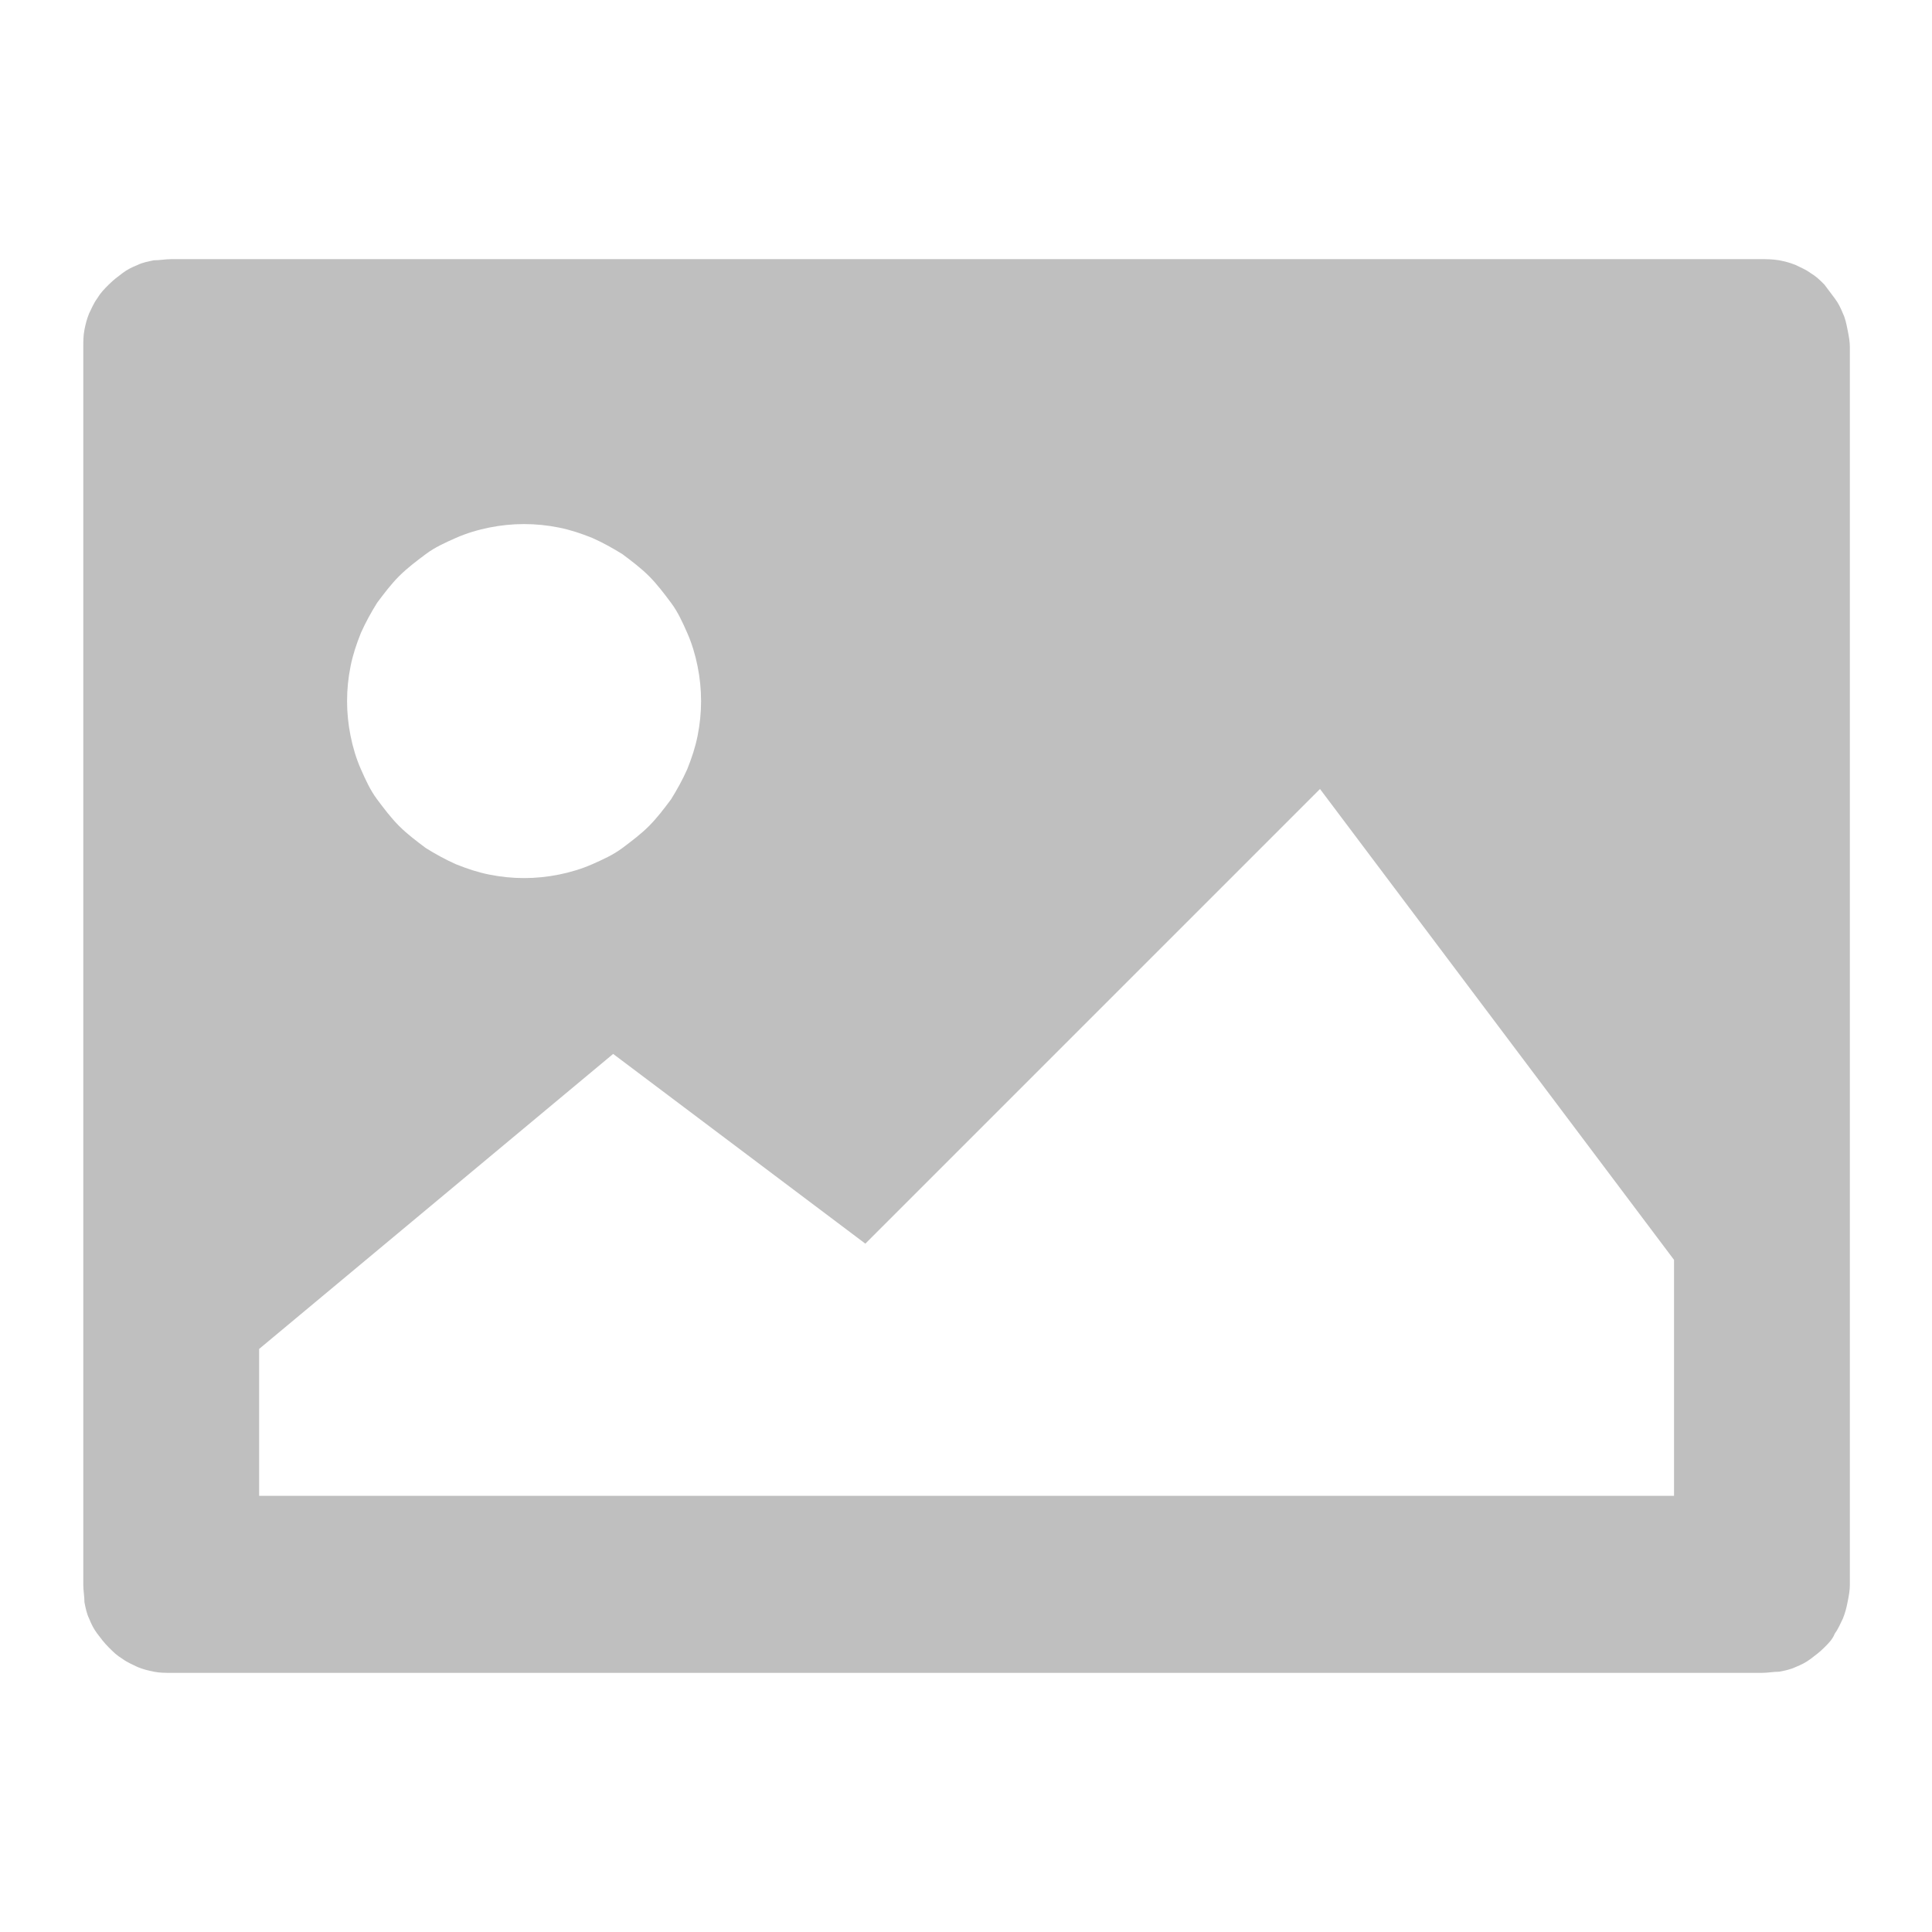
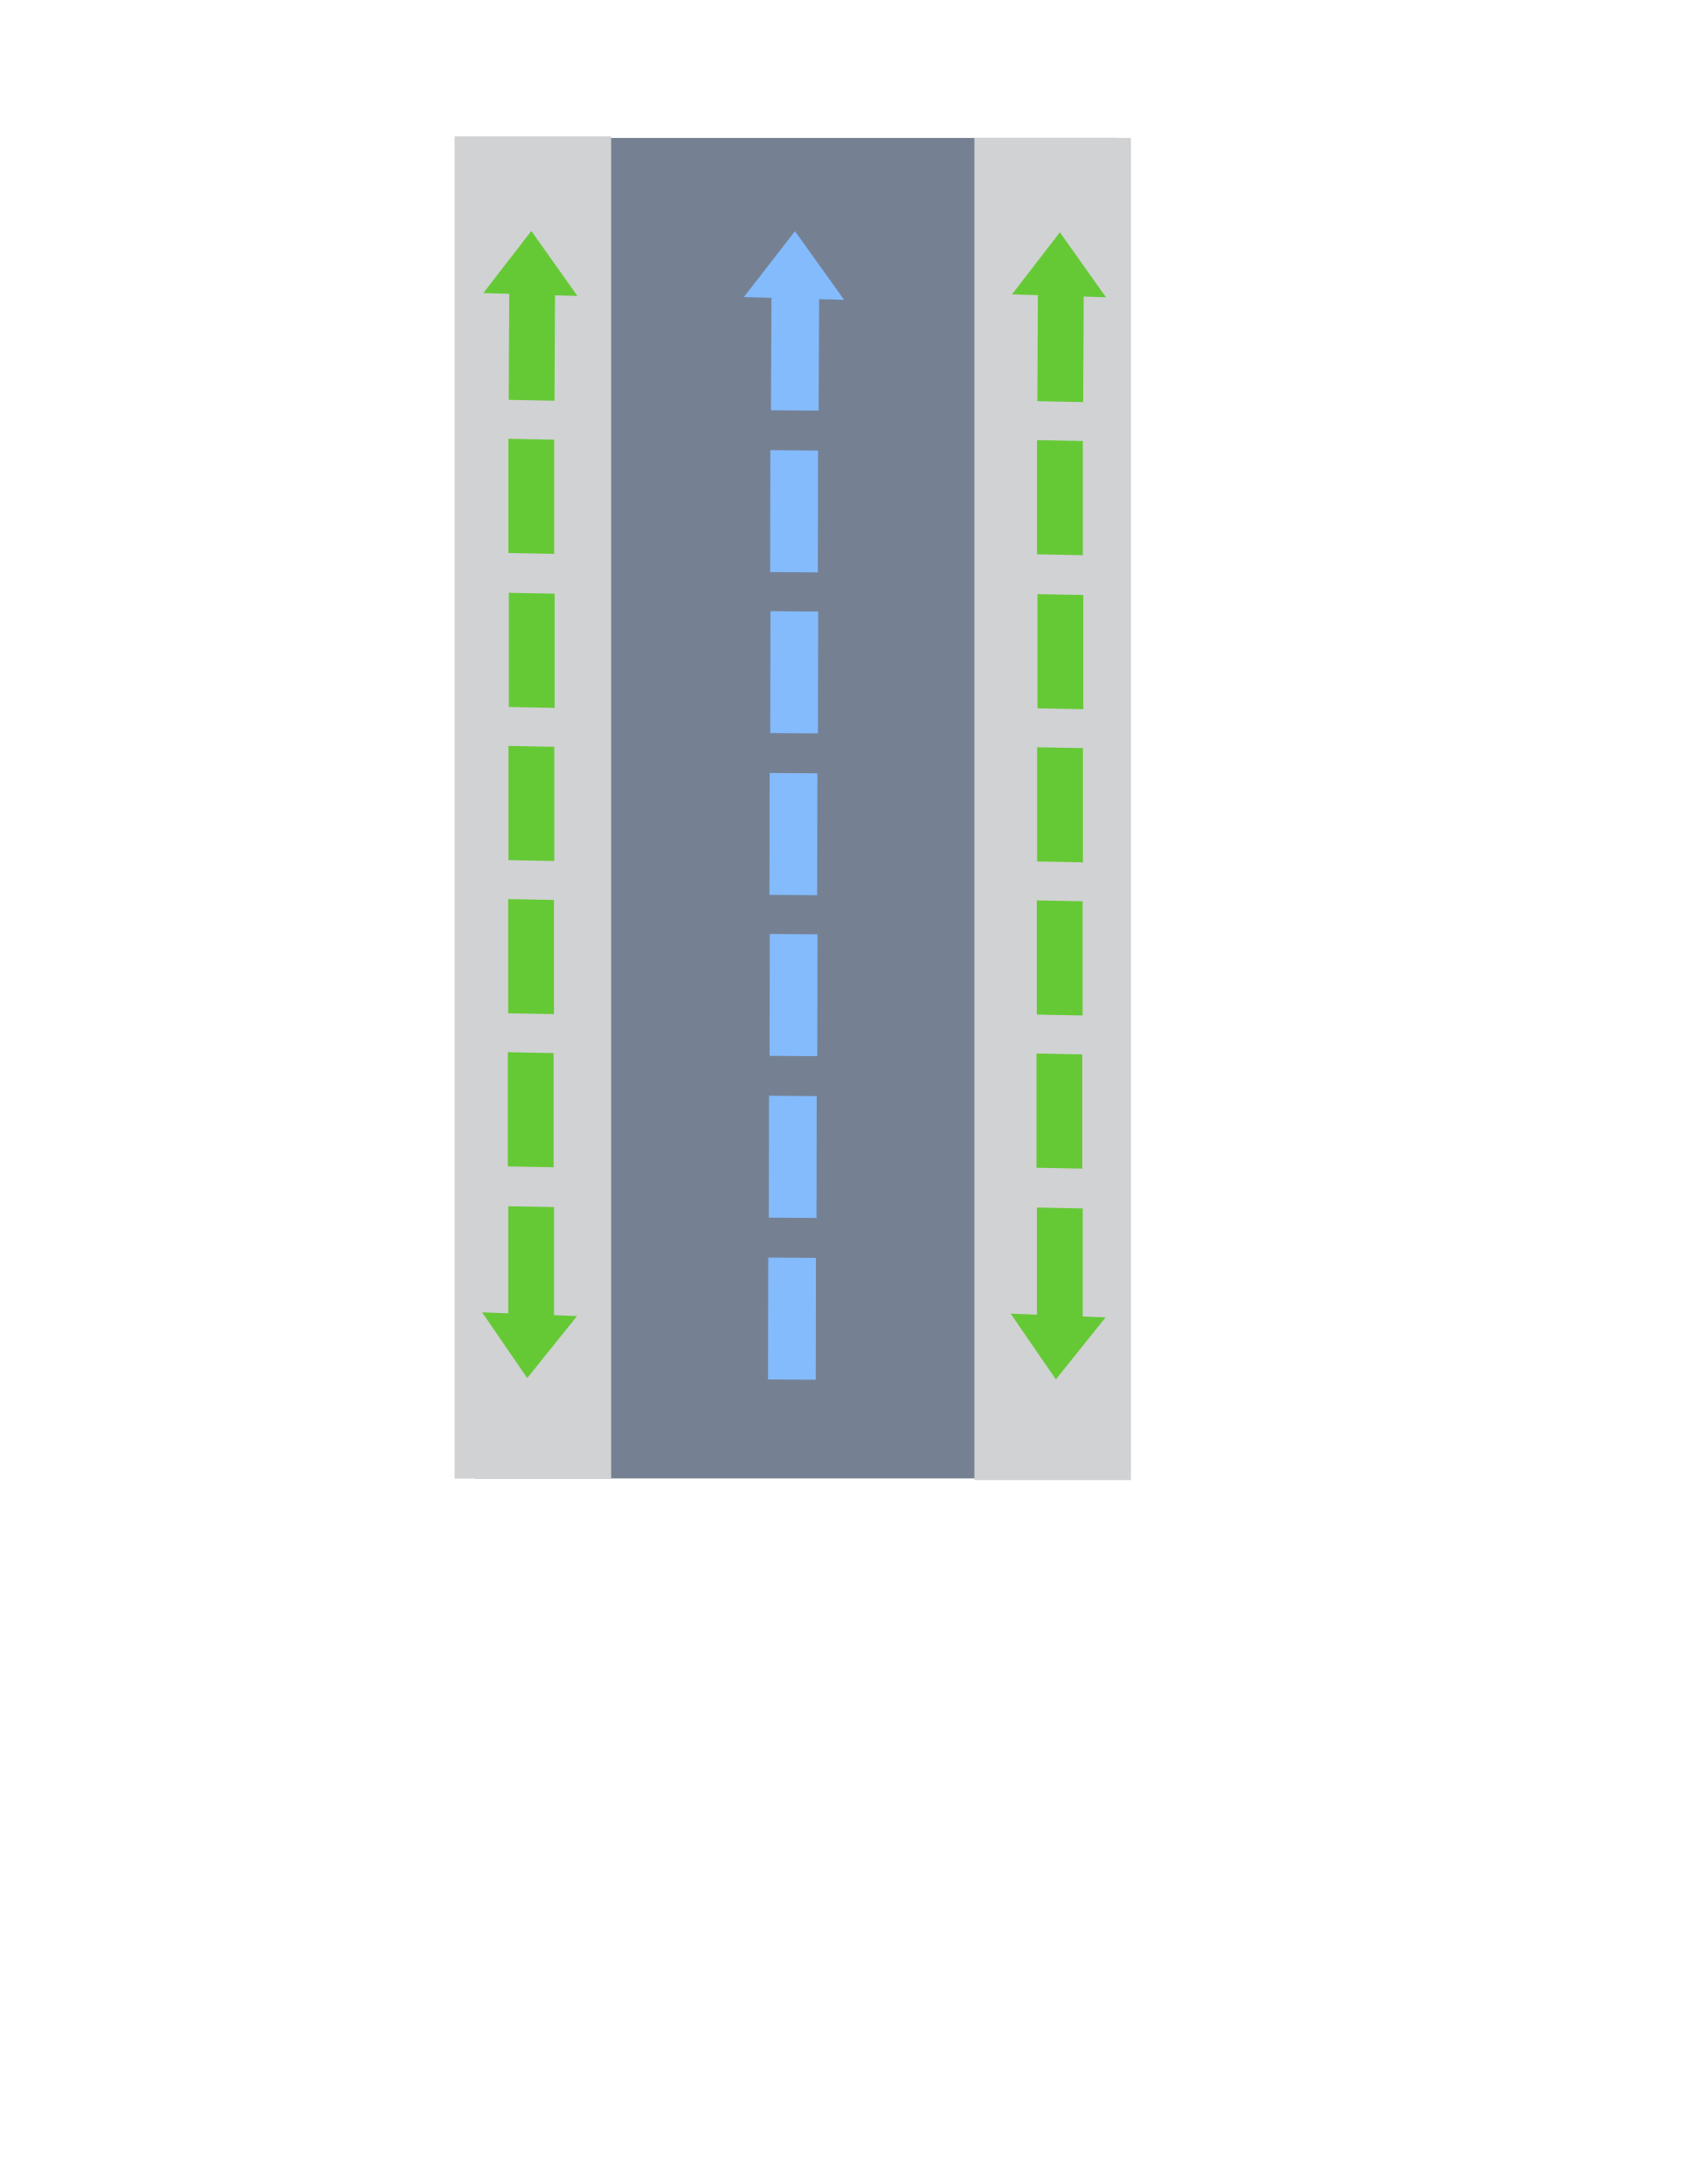
- <svg xmlns="http://www.w3.org/2000/svg" version="1.1" id="Layer_1" x="0px" y="0px" viewBox="0 0 167 167" style="enable-background:new 0 0 167 167;" xml:space="preserve">
-   <style type="text/css">
- 	.st0{fill:#BFBFBF;}
- </style>
+ <svg xmlns="http://www.w3.org/2000/svg" id="a" viewBox="0 0 153.82 196.96">
+   <defs>
+     <style>.b{fill:#84bbfd;}.c{fill:#758193;}.d{fill:#d1d2d3;}.e{fill:#65c936;}</style>
+   </defs>
  <g>
-     <g>
-       <path class="st0" d="M152.2,22.4H14.8c-0.5,0-1,0.1-1.5,0.1c-0.5,0.1-1,0.2-1.4,0.4c-0.5,0.2-0.9,0.4-1.3,0.7    c-0.4,0.3-0.8,0.6-1.2,1c-0.4,0.4-0.7,0.7-1,1.2c-0.3,0.4-0.5,0.9-0.7,1.3c-0.2,0.5-0.3,0.9-0.4,1.4c-0.1,0.5-0.1,1-0.1,1.5V137    c0,0.5,0.1,1,0.1,1.5c0.1,0.5,0.2,1,0.4,1.4c0.2,0.5,0.4,0.9,0.7,1.3c0.3,0.4,0.6,0.8,1,1.2c0.4,0.4,0.7,0.7,1.2,1    c0.4,0.3,0.9,0.5,1.3,0.7c0.5,0.2,0.9,0.3,1.4,0.4c0.5,0.1,1,0.1,1.5,0.1h137.5c0.5,0,1-0.1,1.5-0.1c0.5-0.1,1-0.2,1.4-0.4    c0.5-0.2,0.9-0.4,1.3-0.7c0.4-0.3,0.8-0.6,1.2-1c0.4-0.4,0.7-0.7,0.9-1.2c0.3-0.4,0.5-0.9,0.7-1.3c0.2-0.5,0.3-0.9,0.4-1.4    c0.1-0.5,0.2-1,0.2-1.5V30c0-0.5-0.1-1-0.2-1.5c-0.1-0.5-0.2-1-0.4-1.4c-0.2-0.5-0.4-0.9-0.7-1.3c-0.3-0.4-0.6-0.8-0.9-1.2    c-0.4-0.4-0.7-0.7-1.2-1c-0.4-0.3-0.9-0.5-1.3-0.7c-0.5-0.2-0.9-0.3-1.4-0.4C153.2,22.4,152.7,22.4,152.2,22.4z M45.3,45.3    c1,0,2,0.1,3,0.3c1,0.2,1.9,0.5,2.9,0.9c0.9,0.4,1.8,0.9,2.6,1.4c0.8,0.6,1.6,1.2,2.3,1.9c0.7,0.7,1.3,1.5,1.9,2.3    c0.6,0.8,1,1.7,1.4,2.6c0.4,0.9,0.7,1.9,0.9,2.9c0.2,1,0.3,2,0.3,3c0,1-0.1,2-0.3,3c-0.2,1-0.5,1.9-0.9,2.9    c-0.4,0.9-0.9,1.8-1.4,2.6c-0.6,0.8-1.2,1.6-1.9,2.3c-0.7,0.7-1.5,1.3-2.3,1.9c-0.8,0.6-1.7,1-2.6,1.4c-0.9,0.4-1.9,0.7-2.9,0.9    c-1,0.2-2,0.3-3,0.3c-1,0-2-0.1-3-0.3c-1-0.2-1.9-0.5-2.9-0.9c-0.9-0.4-1.8-0.9-2.6-1.4c-0.8-0.6-1.6-1.2-2.3-1.9    c-0.7-0.7-1.3-1.5-1.9-2.3c-0.6-0.8-1-1.7-1.4-2.6c-0.4-0.9-0.7-1.9-0.9-2.9c-0.2-1-0.3-2-0.3-3c0-1,0.1-2,0.3-3    c0.2-1,0.5-1.9,0.9-2.9c0.4-0.9,0.9-1.8,1.4-2.6c0.6-0.8,1.2-1.6,1.9-2.3c0.7-0.7,1.5-1.3,2.3-1.9c0.8-0.6,1.7-1,2.6-1.4    c0.9-0.4,1.9-0.7,2.9-0.9C43.3,45.4,44.3,45.3,45.3,45.3z M144.6,129.3H22.4v-12.7l30.6-25.5l21.8,16.4l39.3-39.3l30.6,40.7V129.3    z" />
-     </g>
+     <rect class="c" x="42.83" y="12.44" width="57.82" height="120.89" />
+     <rect class="d" x="41" y="12.3" width="14.12" height="121.04" />
+     <rect class="d" x="87.88" y="12.44" width="14.12" height="121.04" />
+   </g>
+   <g>
+     <path class="e" d="M45.84,119.08v-10.3l4.13,.08v10.3m-4.17-13.97v-10.3l4.13,.08v10.3m-4.1-13.89v-10.3l4.13,.08v10.3m-4.1-13.89v-10.3l4.13,.08v10.3m-4.1-13.89v-10.3l4.13,.08v10.3m-4.17-13.97v-10.3l4.13,.08v10.3m-4.1-13.89l.05-9.91,4.13,.08-.05,9.91" />
+     <polygon class="e" points="47.92 20.83 47.92 20.83 43.59 26.43 52.08 26.69 47.92 20.83" />
+     <polygon class="e" points="47.55 124.28 47.55 124.28 52.04 118.69 43.48 118.35 47.55 124.28" />
+   </g>
+   <g>
+     <path class="b" d="M69.27,124.4l.02-10.99,4.3,.03-.02,10.99m-4.23-14.62l.02-10.99,4.3,.03-.02,10.99m-4.23-14.62l.02-10.99,4.3,.03-.02,10.99m-4.31-14.55l.02-10.99,4.3,.03-.02,10.99m-4.23-14.62l.02-10.99,4.3,.03-.02,10.99m-4.31-14.55l.02-10.99,4.3,.03-.02,10.99m-4.23-14.62l.05-10.45,4.3,.03-.05,10.45" />
+     <polygon class="b" points="71.7 20.85 71.7 20.85 67.09 26.79 76.13 27.04 71.7 20.85" />
+   </g>
+   <g>
+     <path class="e" d="M93.52,119.2v-10.3l4.13,.08v10.3m-4.17-13.97v-10.3l4.13,.08v10.3m-4.1-13.89v-10.3l4.13,.08v10.3m-4.1-13.89v-10.3l4.13,.08v10.3m-4.1-13.89v-10.3l4.13,.08v10.3m-4.17-13.97v-10.3l4.13,.08v10.3m-4.1-13.89l.05-9.91,4.13,.08-.05,9.91" />
+     <polygon class="e" points="95.59 20.95 95.59 20.95 91.27 26.55 99.75 26.81 95.59 20.95" />
+     <polygon class="e" points="95.23 124.4 95.23 124.4 99.71 118.81 91.15 118.47 95.23 124.4" />
  </g>
</svg>
